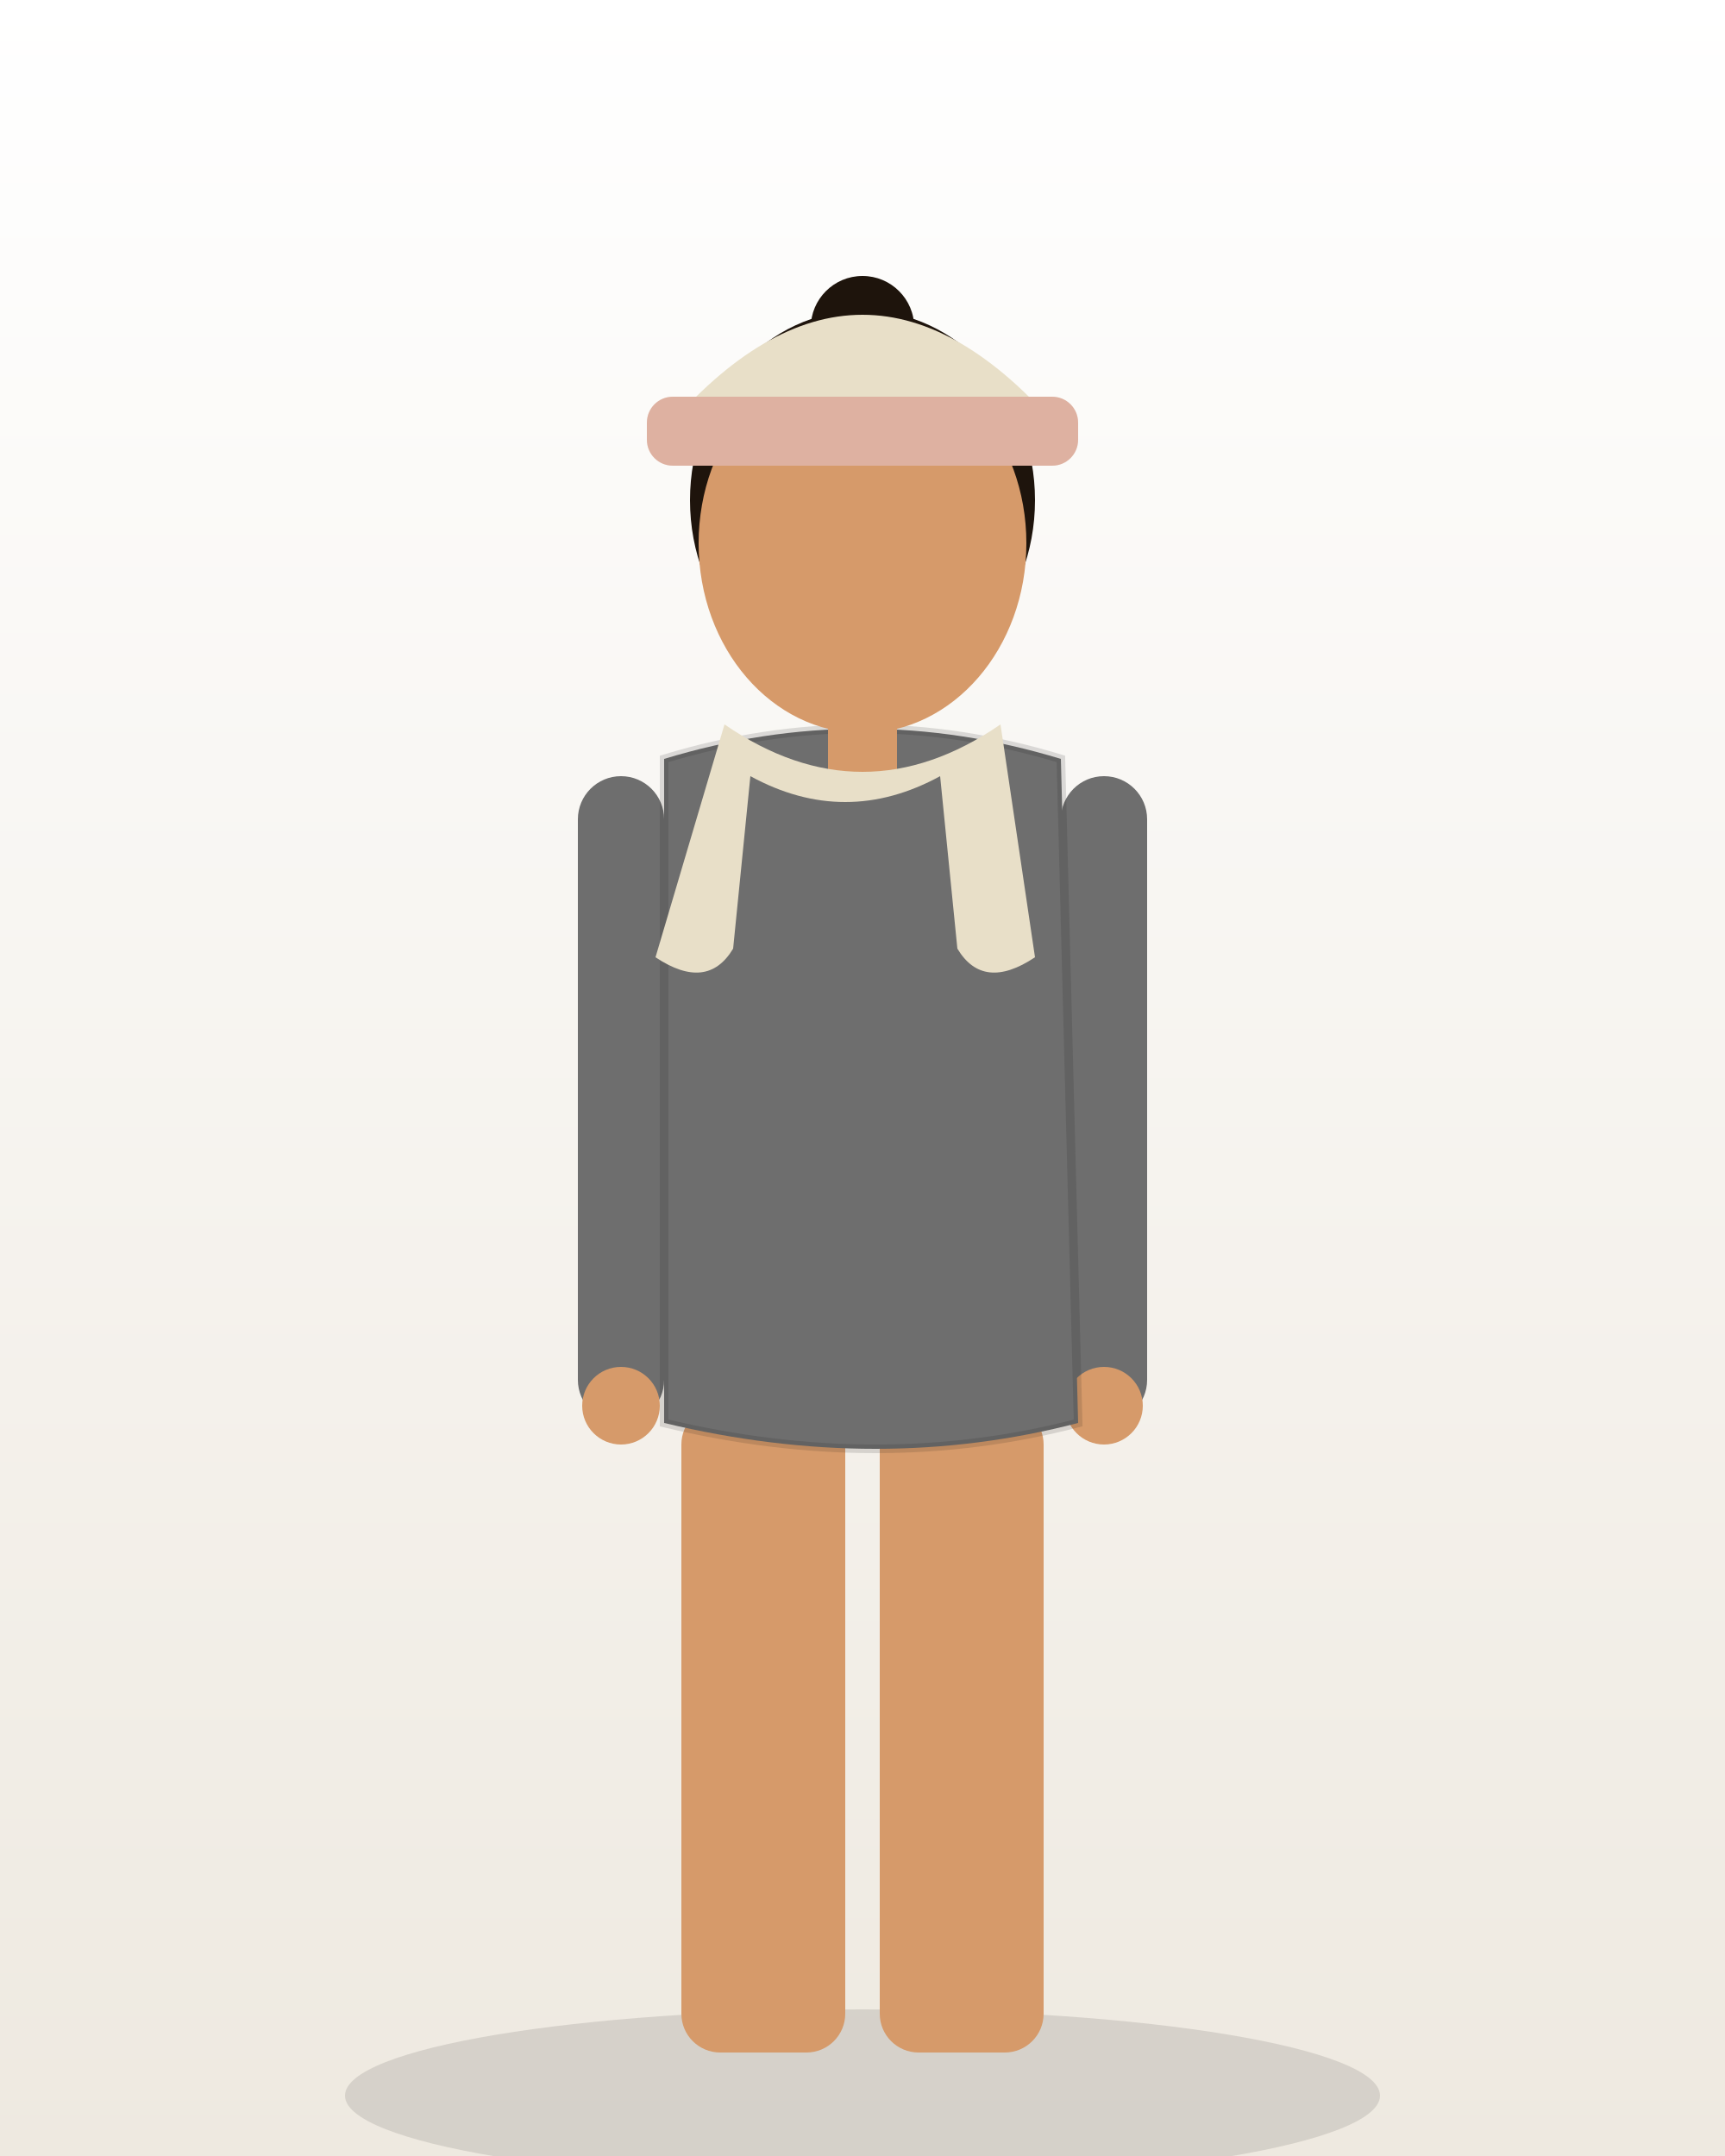
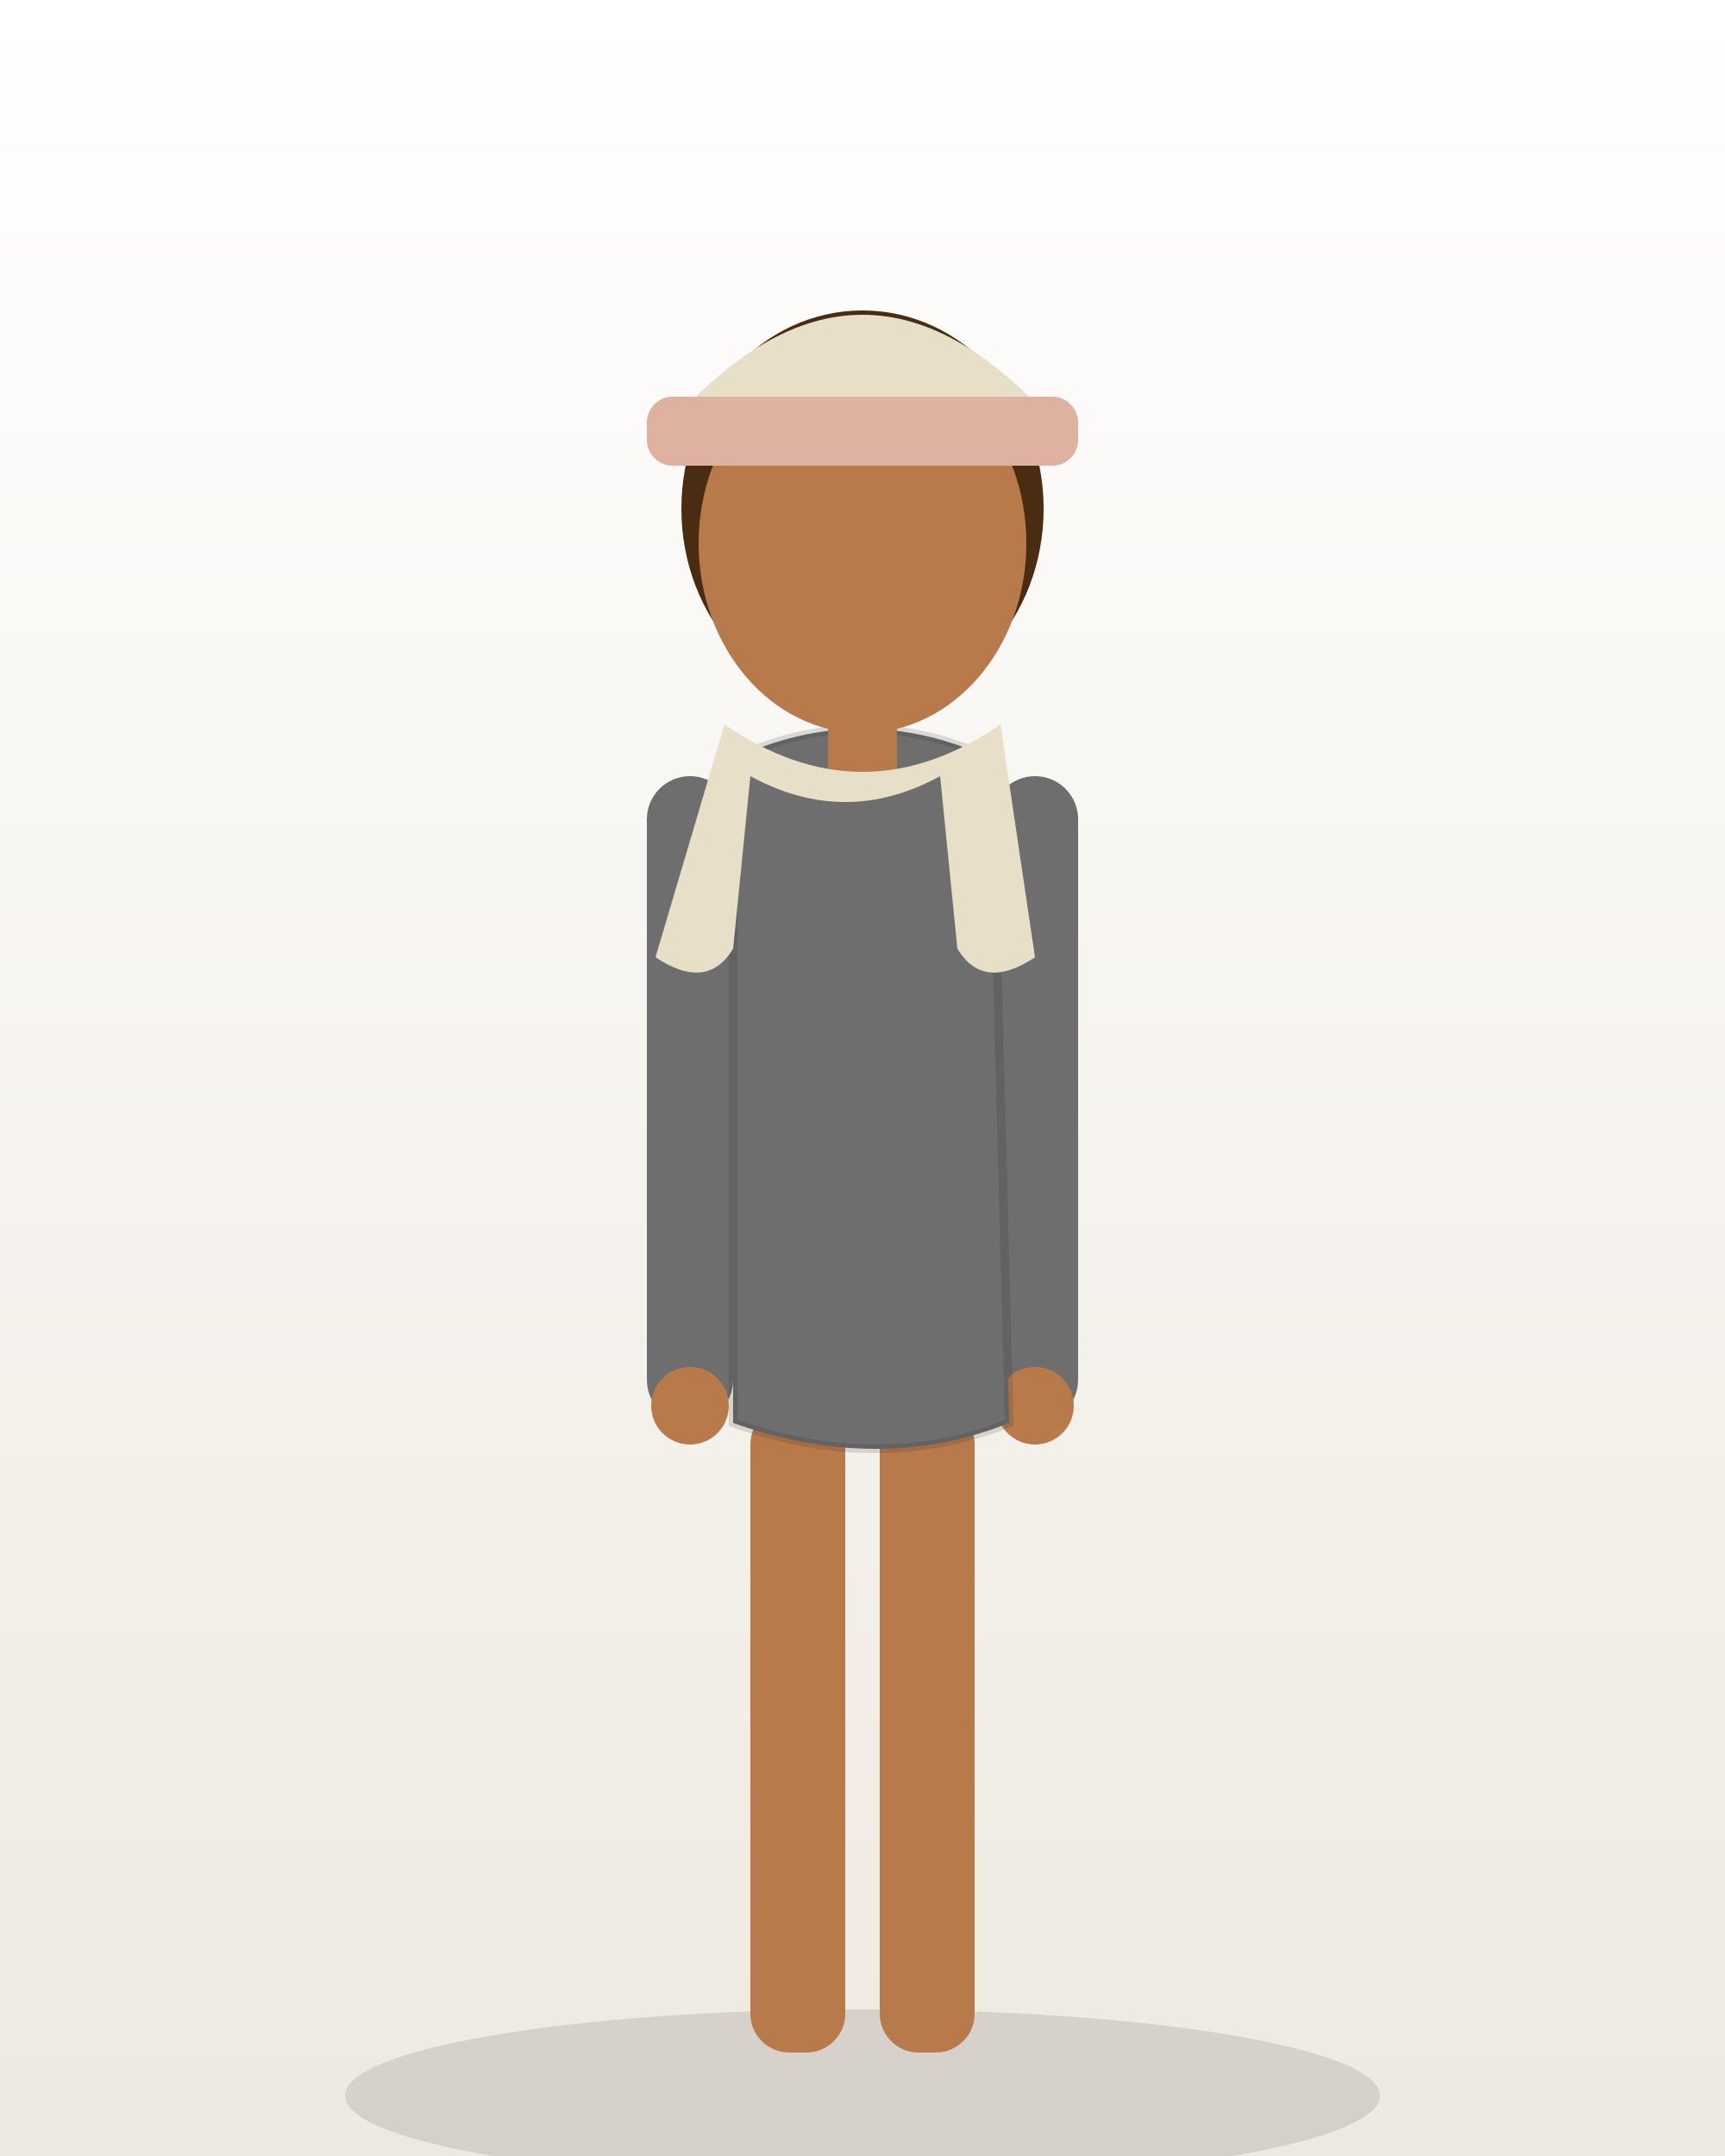
<svg xmlns="http://www.w3.org/2000/svg" width="400" height="500" viewBox="0 0 400 500" role="img" aria-label="Fair Isle Beanie &amp; Scarf illustration">
  <defs>
    <linearGradient id="g-fairisle-beanie-scarf" x1="0" y1="0" x2="0" y2="1">
      <stop offset="0" stop-color="#ffffff" />
      <stop offset="1" stop-color="#eee9e0" />
    </linearGradient>
  </defs>
  <rect width="400" height="500" fill="url(#g-fairisle-beanie-scarf)" />
  <ellipse cx="200" cy="486" rx="120" ry="20" fill="#1c1a17" opacity="0.12" />
  <clipPath id="t-fairisle-beanie-scarf">
-     <path d="M154 176     q46 -14 92 0     l4 154     q-46 12 -96 0 Z" />
+     <path d="M170 176     q30 -14 60 0     l4 154     q-30 12 -64 0 Z" />
  </clipPath>
-   <rect x="158" y="326" width="38" height="150" rx="9" fill="#D69A6A" />
-   <rect x="204" y="326" width="38" height="150" rx="9" fill="#D69A6A" />
-   <rect x="134" y="180" width="20" height="150" rx="10" fill="#6E6E6E" />
-   <rect x="246" y="180" width="20" height="150" rx="10" fill="#6E6E6E" />
-   <circle cx="144" cy="326" r="9" fill="#D69A6A" />
-   <circle cx="256" cy="326" r="9" fill="#D69A6A" />
-   <path d="M154 176     q46 -14 92 0     l4 154     q-46 12 -96 0 Z" fill="#6E6E6E" stroke="#1c1a17" stroke-opacity="0.14" stroke-width="2" />
+   <rect x="174" y="326" width="22" height="150" rx="9" fill="#B87A4B" />
+   <rect x="204" y="326" width="22" height="150" rx="9" fill="#B87A4B" />
+   <rect x="150" y="180" width="20" height="150" rx="10" fill="#6E6E6E" />
+   <rect x="230" y="180" width="20" height="150" rx="10" fill="#6E6E6E" />
+   <circle cx="160" cy="326" r="9" fill="#B87A4B" />
+   <circle cx="240" cy="326" r="9" fill="#B87A4B" />
+   <path d="M170 176     q30 -14 60 0     l4 154     q-30 12 -64 0 Z" fill="#6E6E6E" stroke="#1c1a17" stroke-opacity="0.14" stroke-width="2" />
  <g clip-path="url(#t-fairisle-beanie-scarf)" />
-   <rect x="192" y="150" width="16" height="30" fill="#D69A6A" />
-   <ellipse cx="200" cy="116" rx="40" ry="44" fill="#1E140C" />
-   <circle cx="200" cy="76" r="12" fill="#1E140C" />
-   <ellipse cx="200" cy="126" rx="38" ry="44" fill="#D69A6A" />
-   <path d="M166 106 q34 -30 68 0 q-8 -14 -34 -14 q-26 0 -34 14 Z" fill="#1E140C" />
+   <rect x="192" y="150" width="16" height="30" fill="#B87A4B" />
+   <ellipse cx="200" cy="118" rx="42" ry="46" fill="#4A2C12" />
+   <ellipse cx="200" cy="126" rx="38" ry="44" fill="#B87A4B" />
+   <path d="M164 108 q36 -34 72 0 q-10 -16 -36 -16 q-26 0 -36 16 Z" fill="#4A2C12" />
  <path d="M154 100 q46 -54 92 0 Z" fill="#E8DFC8" />
  <rect x="150" y="92" width="100" height="16" rx="6" fill="#E8DFC8" />
  <rect x="150" y="92" width="100" height="16" rx="6" fill="#C1272D" opacity="0.25" />
  <path d="M168 168 q32 22 64 0 l8 54 q-12 8 -18 -2 l-4 -40 q-22 12 -44 0 l-4 40 q-6 10 -18 2 Z" fill="#E8DFC8" />
</svg>
